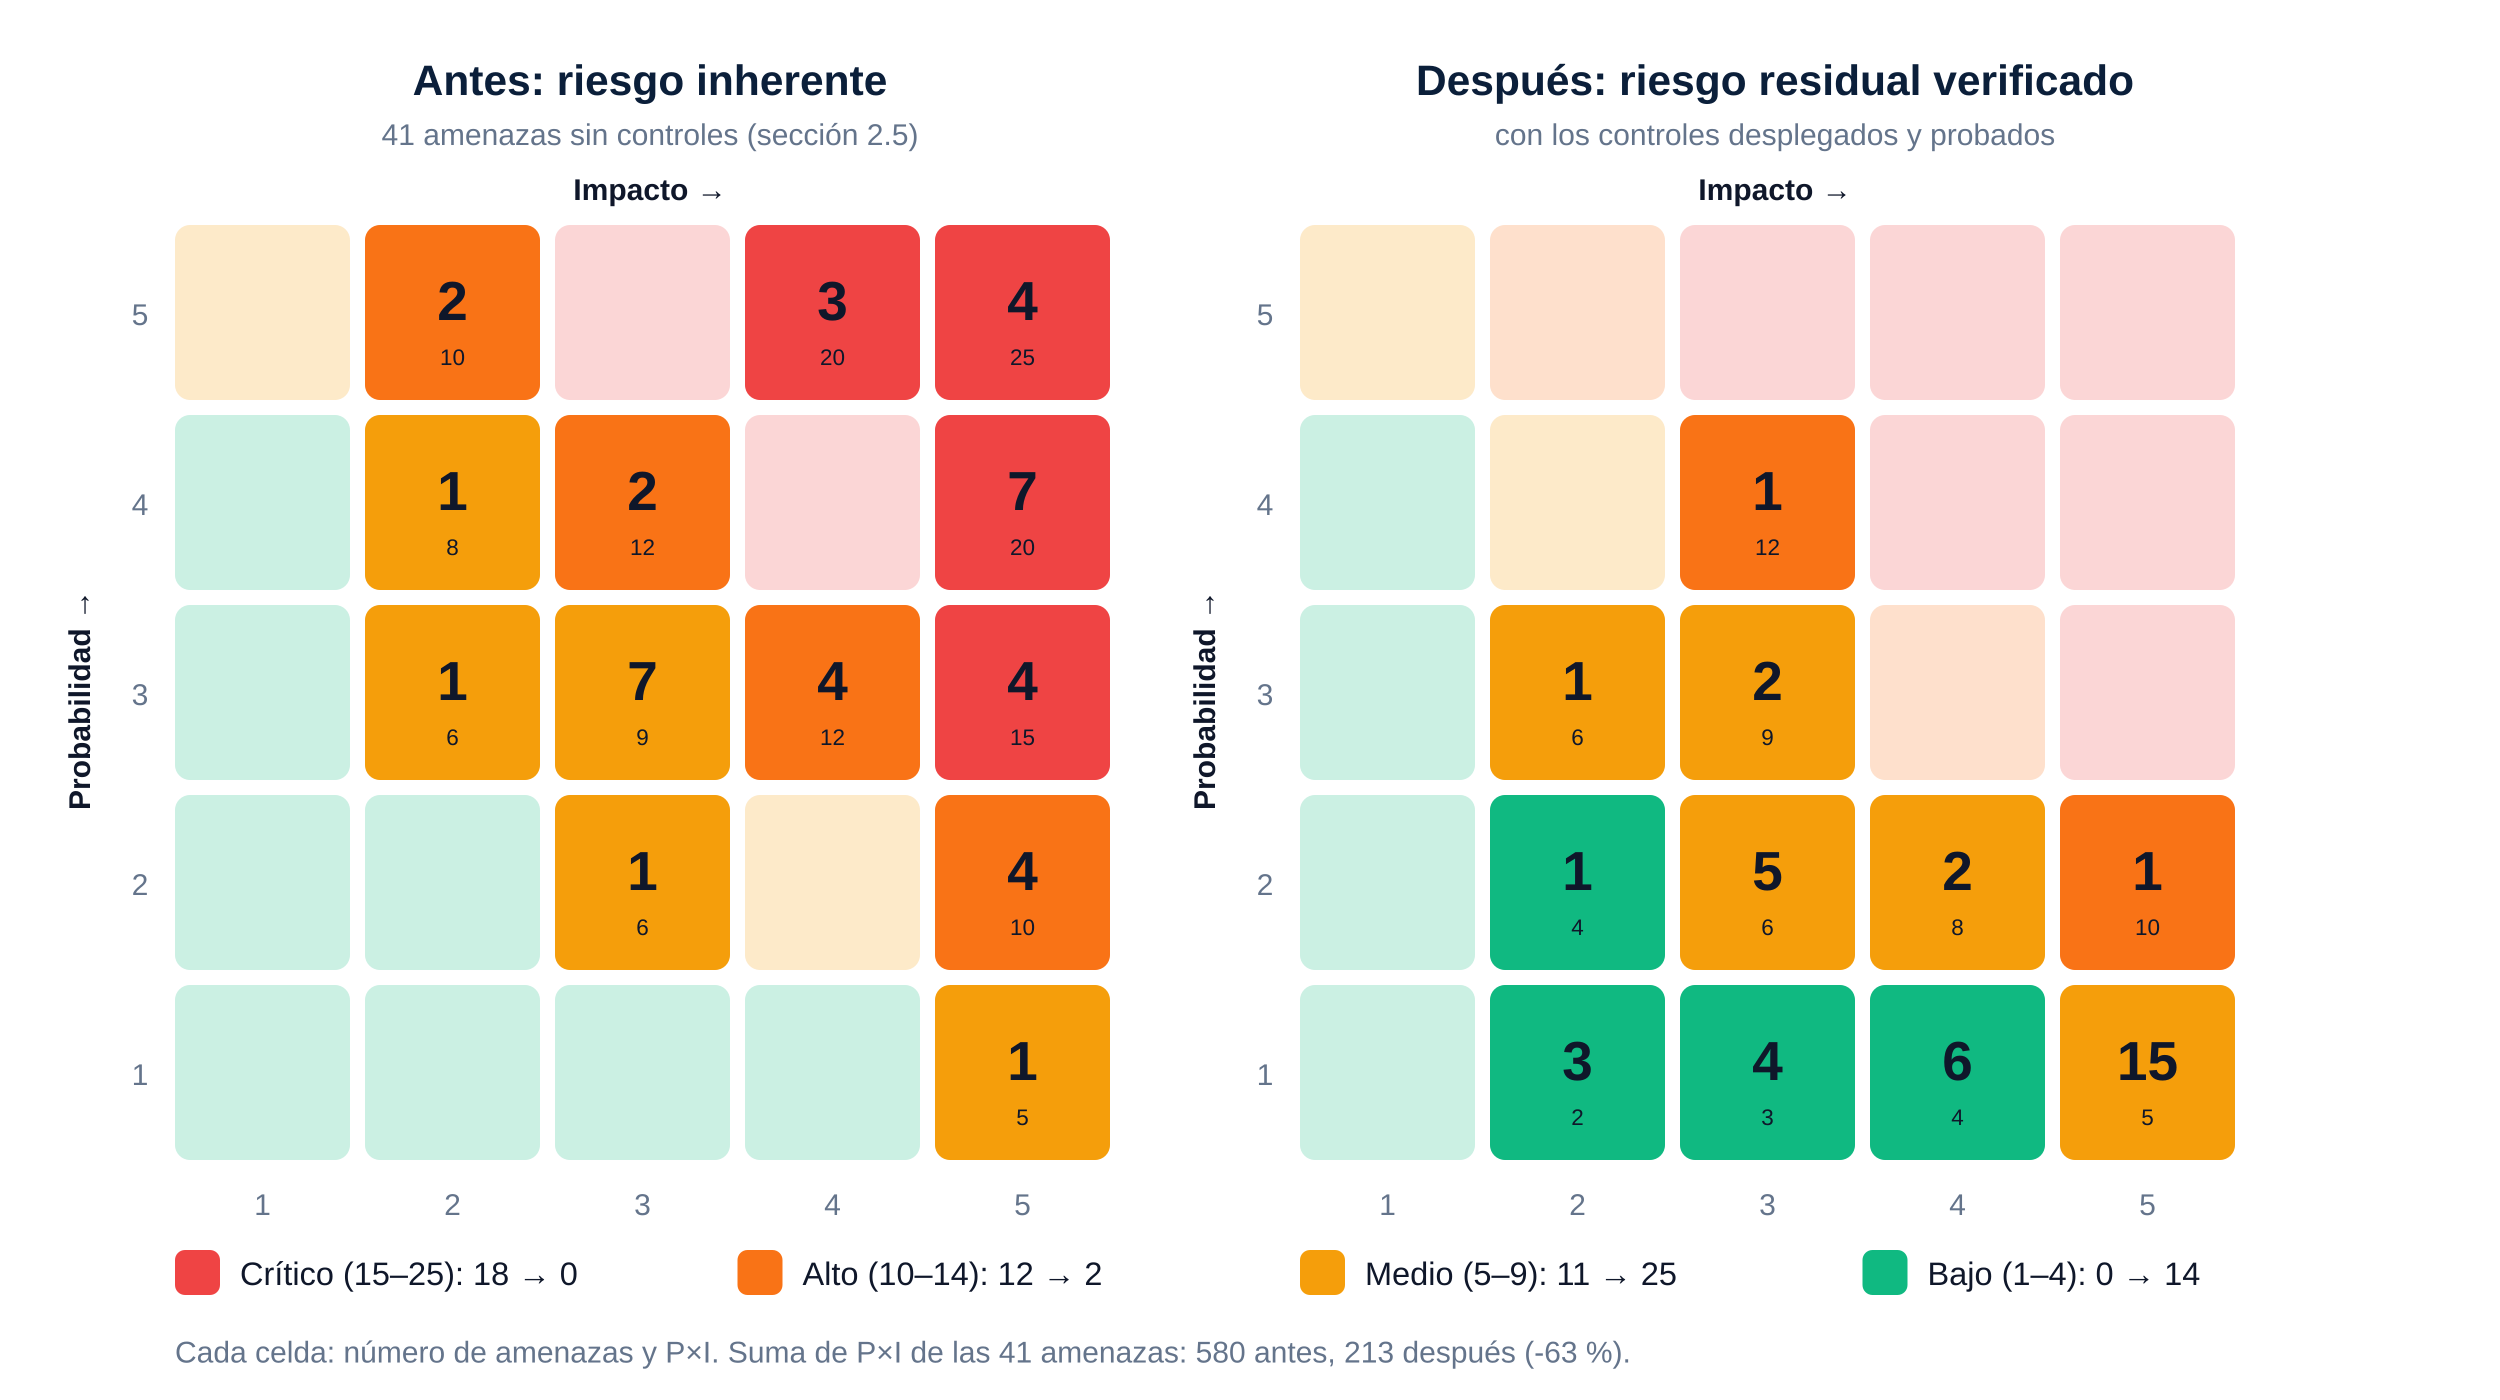
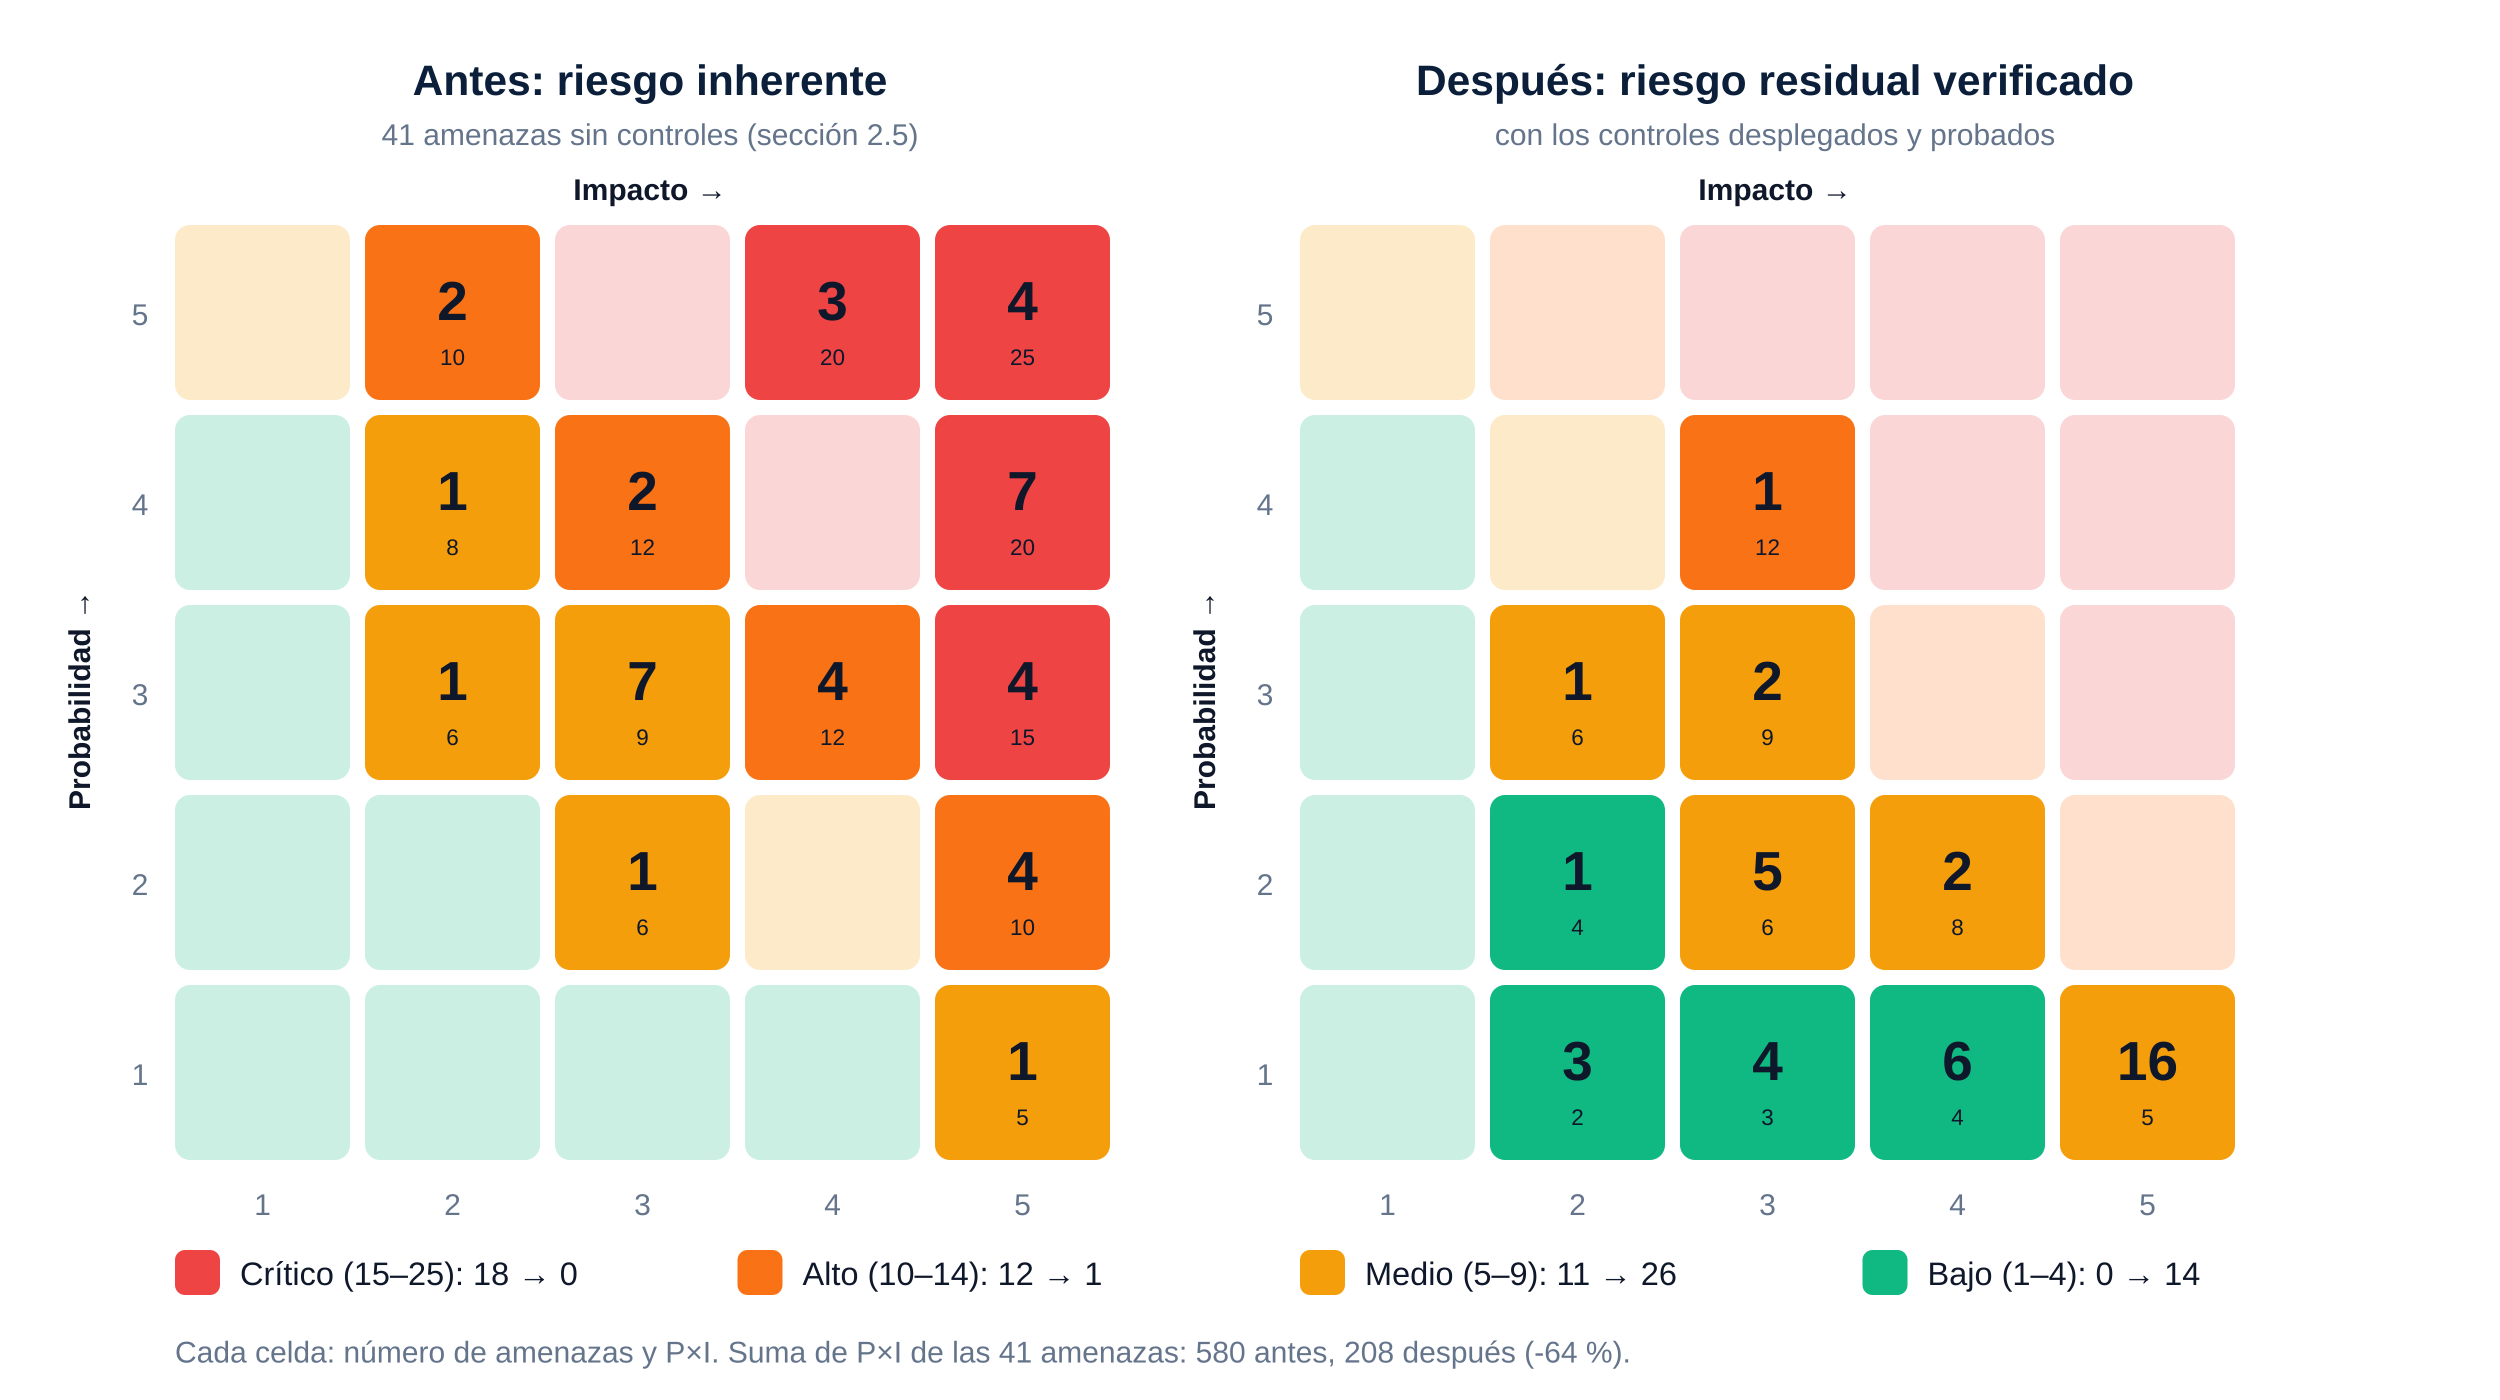
<svg xmlns="http://www.w3.org/2000/svg" width="1000" height="560" viewBox="0 0 1000 560">
  <rect width="1000" height="560" fill="#FFFFFF" />
  <text x="260" y="38" font-family="Arial,Helvetica,sans-serif" font-size="17" font-weight="700" fill="#0B1F3A" text-anchor="middle">Antes: riesgo inherente</text>
  <text x="260" y="58" font-family="Arial,Helvetica,sans-serif" font-size="12" fill="#64748B" text-anchor="middle">41 amenazas sin controles (sección 2.5)</text>
  <text x="260" y="80" font-family="Arial,Helvetica,sans-serif" font-size="12" font-weight="700" fill="#0F172A" text-anchor="middle">Impacto →</text>
  <text x="105" y="486" font-family="Arial,Helvetica,sans-serif" font-size="12" fill="#64748B" text-anchor="middle">1</text>
  <text x="181" y="486" font-family="Arial,Helvetica,sans-serif" font-size="12" fill="#64748B" text-anchor="middle">2</text>
  <text x="257" y="486" font-family="Arial,Helvetica,sans-serif" font-size="12" fill="#64748B" text-anchor="middle">3</text>
  <text x="333" y="486" font-family="Arial,Helvetica,sans-serif" font-size="12" fill="#64748B" text-anchor="middle">4</text>
  <text x="409" y="486" font-family="Arial,Helvetica,sans-serif" font-size="12" fill="#64748B" text-anchor="middle">5</text>
  <text x="56" y="130" font-family="Arial,Helvetica,sans-serif" font-size="12" fill="#64748B" text-anchor="middle">5</text>
  <rect x="70" y="90" width="70" height="70" rx="6" fill="#F59E0B" opacity="0.22" />
  <rect x="146" y="90" width="70" height="70" rx="6" fill="#F97316" opacity="1" />
  <text x="181" y="128" font-family="Arial,Helvetica,sans-serif" font-size="22" font-weight="700" fill="#0F172A" text-anchor="middle">2</text>
  <text x="181" y="146" font-family="Arial,Helvetica,sans-serif" font-size="9" fill="#0F172A" text-anchor="middle">10</text>
  <rect x="222" y="90" width="70" height="70" rx="6" fill="#EF4444" opacity="0.22" />
  <rect x="298" y="90" width="70" height="70" rx="6" fill="#EF4444" opacity="1" />
  <text x="333" y="128" font-family="Arial,Helvetica,sans-serif" font-size="22" font-weight="700" fill="#0F172A" text-anchor="middle">3</text>
  <text x="333" y="146" font-family="Arial,Helvetica,sans-serif" font-size="9" fill="#0F172A" text-anchor="middle">20</text>
  <rect x="374" y="90" width="70" height="70" rx="6" fill="#EF4444" opacity="1" />
  <text x="409" y="128" font-family="Arial,Helvetica,sans-serif" font-size="22" font-weight="700" fill="#0F172A" text-anchor="middle">4</text>
  <text x="409" y="146" font-family="Arial,Helvetica,sans-serif" font-size="9" fill="#0F172A" text-anchor="middle">25</text>
  <text x="56" y="206" font-family="Arial,Helvetica,sans-serif" font-size="12" fill="#64748B" text-anchor="middle">4</text>
  <rect x="70" y="166" width="70" height="70" rx="6" fill="#10B981" opacity="0.22" />
  <rect x="146" y="166" width="70" height="70" rx="6" fill="#F59E0B" opacity="1" />
  <text x="181" y="204" font-family="Arial,Helvetica,sans-serif" font-size="22" font-weight="700" fill="#0F172A" text-anchor="middle">1</text>
  <text x="181" y="222" font-family="Arial,Helvetica,sans-serif" font-size="9" fill="#0F172A" text-anchor="middle">8</text>
  <rect x="222" y="166" width="70" height="70" rx="6" fill="#F97316" opacity="1" />
  <text x="257" y="204" font-family="Arial,Helvetica,sans-serif" font-size="22" font-weight="700" fill="#0F172A" text-anchor="middle">2</text>
  <text x="257" y="222" font-family="Arial,Helvetica,sans-serif" font-size="9" fill="#0F172A" text-anchor="middle">12</text>
  <rect x="298" y="166" width="70" height="70" rx="6" fill="#EF4444" opacity="0.22" />
  <rect x="374" y="166" width="70" height="70" rx="6" fill="#EF4444" opacity="1" />
  <text x="409" y="204" font-family="Arial,Helvetica,sans-serif" font-size="22" font-weight="700" fill="#0F172A" text-anchor="middle">7</text>
  <text x="409" y="222" font-family="Arial,Helvetica,sans-serif" font-size="9" fill="#0F172A" text-anchor="middle">20</text>
  <text x="56" y="282" font-family="Arial,Helvetica,sans-serif" font-size="12" fill="#64748B" text-anchor="middle">3</text>
  <rect x="70" y="242" width="70" height="70" rx="6" fill="#10B981" opacity="0.22" />
  <rect x="146" y="242" width="70" height="70" rx="6" fill="#F59E0B" opacity="1" />
  <text x="181" y="280" font-family="Arial,Helvetica,sans-serif" font-size="22" font-weight="700" fill="#0F172A" text-anchor="middle">1</text>
  <text x="181" y="298" font-family="Arial,Helvetica,sans-serif" font-size="9" fill="#0F172A" text-anchor="middle">6</text>
  <rect x="222" y="242" width="70" height="70" rx="6" fill="#F59E0B" opacity="1" />
  <text x="257" y="280" font-family="Arial,Helvetica,sans-serif" font-size="22" font-weight="700" fill="#0F172A" text-anchor="middle">7</text>
  <text x="257" y="298" font-family="Arial,Helvetica,sans-serif" font-size="9" fill="#0F172A" text-anchor="middle">9</text>
  <rect x="298" y="242" width="70" height="70" rx="6" fill="#F97316" opacity="1" />
  <text x="333" y="280" font-family="Arial,Helvetica,sans-serif" font-size="22" font-weight="700" fill="#0F172A" text-anchor="middle">4</text>
  <text x="333" y="298" font-family="Arial,Helvetica,sans-serif" font-size="9" fill="#0F172A" text-anchor="middle">12</text>
  <rect x="374" y="242" width="70" height="70" rx="6" fill="#EF4444" opacity="1" />
  <text x="409" y="280" font-family="Arial,Helvetica,sans-serif" font-size="22" font-weight="700" fill="#0F172A" text-anchor="middle">4</text>
  <text x="409" y="298" font-family="Arial,Helvetica,sans-serif" font-size="9" fill="#0F172A" text-anchor="middle">15</text>
  <text x="56" y="358" font-family="Arial,Helvetica,sans-serif" font-size="12" fill="#64748B" text-anchor="middle">2</text>
  <rect x="70" y="318" width="70" height="70" rx="6" fill="#10B981" opacity="0.22" />
  <rect x="146" y="318" width="70" height="70" rx="6" fill="#10B981" opacity="0.22" />
  <rect x="222" y="318" width="70" height="70" rx="6" fill="#F59E0B" opacity="1" />
  <text x="257" y="356" font-family="Arial,Helvetica,sans-serif" font-size="22" font-weight="700" fill="#0F172A" text-anchor="middle">1</text>
  <text x="257" y="374" font-family="Arial,Helvetica,sans-serif" font-size="9" fill="#0F172A" text-anchor="middle">6</text>
  <rect x="298" y="318" width="70" height="70" rx="6" fill="#F59E0B" opacity="0.22" />
  <rect x="374" y="318" width="70" height="70" rx="6" fill="#F97316" opacity="1" />
  <text x="409" y="356" font-family="Arial,Helvetica,sans-serif" font-size="22" font-weight="700" fill="#0F172A" text-anchor="middle">4</text>
  <text x="409" y="374" font-family="Arial,Helvetica,sans-serif" font-size="9" fill="#0F172A" text-anchor="middle">10</text>
  <text x="56" y="434" font-family="Arial,Helvetica,sans-serif" font-size="12" fill="#64748B" text-anchor="middle">1</text>
  <rect x="70" y="394" width="70" height="70" rx="6" fill="#10B981" opacity="0.22" />
  <rect x="146" y="394" width="70" height="70" rx="6" fill="#10B981" opacity="0.22" />
  <rect x="222" y="394" width="70" height="70" rx="6" fill="#10B981" opacity="0.22" />
  <rect x="298" y="394" width="70" height="70" rx="6" fill="#10B981" opacity="0.22" />
  <rect x="374" y="394" width="70" height="70" rx="6" fill="#F59E0B" opacity="1" />
  <text x="409" y="432" font-family="Arial,Helvetica,sans-serif" font-size="22" font-weight="700" fill="#0F172A" text-anchor="middle">1</text>
  <text x="409" y="450" font-family="Arial,Helvetica,sans-serif" font-size="9" fill="#0F172A" text-anchor="middle">5</text>
  <text x="36" y="280" font-family="Arial,Helvetica,sans-serif" font-size="12" font-weight="700" fill="#0F172A" text-anchor="middle" transform="rotate(-90 36 280)">Probabilidad →</text>
  <text x="710" y="38" font-family="Arial,Helvetica,sans-serif" font-size="17" font-weight="700" fill="#0B1F3A" text-anchor="middle">Después: riesgo residual verificado</text>
  <text x="710" y="58" font-family="Arial,Helvetica,sans-serif" font-size="12" fill="#64748B" text-anchor="middle">con los controles desplegados y probados</text>
  <text x="710" y="80" font-family="Arial,Helvetica,sans-serif" font-size="12" font-weight="700" fill="#0F172A" text-anchor="middle">Impacto →</text>
  <text x="555" y="486" font-family="Arial,Helvetica,sans-serif" font-size="12" fill="#64748B" text-anchor="middle">1</text>
  <text x="631" y="486" font-family="Arial,Helvetica,sans-serif" font-size="12" fill="#64748B" text-anchor="middle">2</text>
  <text x="707" y="486" font-family="Arial,Helvetica,sans-serif" font-size="12" fill="#64748B" text-anchor="middle">3</text>
  <text x="783" y="486" font-family="Arial,Helvetica,sans-serif" font-size="12" fill="#64748B" text-anchor="middle">4</text>
  <text x="859" y="486" font-family="Arial,Helvetica,sans-serif" font-size="12" fill="#64748B" text-anchor="middle">5</text>
  <text x="506" y="130" font-family="Arial,Helvetica,sans-serif" font-size="12" fill="#64748B" text-anchor="middle">5</text>
  <rect x="520" y="90" width="70" height="70" rx="6" fill="#F59E0B" opacity="0.22" />
  <rect x="596" y="90" width="70" height="70" rx="6" fill="#F97316" opacity="0.22" />
  <rect x="672" y="90" width="70" height="70" rx="6" fill="#EF4444" opacity="0.22" />
  <rect x="748" y="90" width="70" height="70" rx="6" fill="#EF4444" opacity="0.22" />
  <rect x="824" y="90" width="70" height="70" rx="6" fill="#EF4444" opacity="0.22" />
  <text x="506" y="206" font-family="Arial,Helvetica,sans-serif" font-size="12" fill="#64748B" text-anchor="middle">4</text>
  <rect x="520" y="166" width="70" height="70" rx="6" fill="#10B981" opacity="0.22" />
  <rect x="596" y="166" width="70" height="70" rx="6" fill="#F59E0B" opacity="0.22" />
  <rect x="672" y="166" width="70" height="70" rx="6" fill="#F97316" opacity="1" />
  <text x="707" y="204" font-family="Arial,Helvetica,sans-serif" font-size="22" font-weight="700" fill="#0F172A" text-anchor="middle">1</text>
  <text x="707" y="222" font-family="Arial,Helvetica,sans-serif" font-size="9" fill="#0F172A" text-anchor="middle">12</text>
  <rect x="748" y="166" width="70" height="70" rx="6" fill="#EF4444" opacity="0.22" />
  <rect x="824" y="166" width="70" height="70" rx="6" fill="#EF4444" opacity="0.22" />
  <text x="506" y="282" font-family="Arial,Helvetica,sans-serif" font-size="12" fill="#64748B" text-anchor="middle">3</text>
  <rect x="520" y="242" width="70" height="70" rx="6" fill="#10B981" opacity="0.22" />
  <rect x="596" y="242" width="70" height="70" rx="6" fill="#F59E0B" opacity="1" />
  <text x="631" y="280" font-family="Arial,Helvetica,sans-serif" font-size="22" font-weight="700" fill="#0F172A" text-anchor="middle">1</text>
  <text x="631" y="298" font-family="Arial,Helvetica,sans-serif" font-size="9" fill="#0F172A" text-anchor="middle">6</text>
  <rect x="672" y="242" width="70" height="70" rx="6" fill="#F59E0B" opacity="1" />
  <text x="707" y="280" font-family="Arial,Helvetica,sans-serif" font-size="22" font-weight="700" fill="#0F172A" text-anchor="middle">2</text>
  <text x="707" y="298" font-family="Arial,Helvetica,sans-serif" font-size="9" fill="#0F172A" text-anchor="middle">9</text>
  <rect x="748" y="242" width="70" height="70" rx="6" fill="#F97316" opacity="0.22" />
  <rect x="824" y="242" width="70" height="70" rx="6" fill="#EF4444" opacity="0.22" />
  <text x="506" y="358" font-family="Arial,Helvetica,sans-serif" font-size="12" fill="#64748B" text-anchor="middle">2</text>
  <rect x="520" y="318" width="70" height="70" rx="6" fill="#10B981" opacity="0.22" />
  <rect x="596" y="318" width="70" height="70" rx="6" fill="#10B981" opacity="1" />
  <text x="631" y="356" font-family="Arial,Helvetica,sans-serif" font-size="22" font-weight="700" fill="#0F172A" text-anchor="middle">1</text>
  <text x="631" y="374" font-family="Arial,Helvetica,sans-serif" font-size="9" fill="#0F172A" text-anchor="middle">4</text>
  <rect x="672" y="318" width="70" height="70" rx="6" fill="#F59E0B" opacity="1" />
  <text x="707" y="356" font-family="Arial,Helvetica,sans-serif" font-size="22" font-weight="700" fill="#0F172A" text-anchor="middle">5</text>
  <text x="707" y="374" font-family="Arial,Helvetica,sans-serif" font-size="9" fill="#0F172A" text-anchor="middle">6</text>
  <rect x="748" y="318" width="70" height="70" rx="6" fill="#F59E0B" opacity="1" />
  <text x="783" y="356" font-family="Arial,Helvetica,sans-serif" font-size="22" font-weight="700" fill="#0F172A" text-anchor="middle">2</text>
  <text x="783" y="374" font-family="Arial,Helvetica,sans-serif" font-size="9" fill="#0F172A" text-anchor="middle">8</text>
-   <rect x="824" y="318" width="70" height="70" rx="6" fill="#F97316" opacity="1" />
-   <text x="859" y="356" font-family="Arial,Helvetica,sans-serif" font-size="22" font-weight="700" fill="#0F172A" text-anchor="middle">1</text>
-   <text x="859" y="374" font-family="Arial,Helvetica,sans-serif" font-size="9" fill="#0F172A" text-anchor="middle">10</text>
+   <rect x="824" y="318" width="70" height="70" rx="6" fill="#F97316" opacity="0.22" />
  <text x="506" y="434" font-family="Arial,Helvetica,sans-serif" font-size="12" fill="#64748B" text-anchor="middle">1</text>
  <rect x="520" y="394" width="70" height="70" rx="6" fill="#10B981" opacity="0.22" />
  <rect x="596" y="394" width="70" height="70" rx="6" fill="#10B981" opacity="1" />
  <text x="631" y="432" font-family="Arial,Helvetica,sans-serif" font-size="22" font-weight="700" fill="#0F172A" text-anchor="middle">3</text>
  <text x="631" y="450" font-family="Arial,Helvetica,sans-serif" font-size="9" fill="#0F172A" text-anchor="middle">2</text>
  <rect x="672" y="394" width="70" height="70" rx="6" fill="#10B981" opacity="1" />
  <text x="707" y="432" font-family="Arial,Helvetica,sans-serif" font-size="22" font-weight="700" fill="#0F172A" text-anchor="middle">4</text>
  <text x="707" y="450" font-family="Arial,Helvetica,sans-serif" font-size="9" fill="#0F172A" text-anchor="middle">3</text>
  <rect x="748" y="394" width="70" height="70" rx="6" fill="#10B981" opacity="1" />
  <text x="783" y="432" font-family="Arial,Helvetica,sans-serif" font-size="22" font-weight="700" fill="#0F172A" text-anchor="middle">6</text>
  <text x="783" y="450" font-family="Arial,Helvetica,sans-serif" font-size="9" fill="#0F172A" text-anchor="middle">4</text>
  <rect x="824" y="394" width="70" height="70" rx="6" fill="#F59E0B" opacity="1" />
-   <text x="859" y="432" font-family="Arial,Helvetica,sans-serif" font-size="22" font-weight="700" fill="#0F172A" text-anchor="middle">15</text>
+   <text x="859" y="432" font-family="Arial,Helvetica,sans-serif" font-size="22" font-weight="700" fill="#0F172A" text-anchor="middle">16</text>
  <text x="859" y="450" font-family="Arial,Helvetica,sans-serif" font-size="9" fill="#0F172A" text-anchor="middle">5</text>
  <text x="486" y="280" font-family="Arial,Helvetica,sans-serif" font-size="12" font-weight="700" fill="#0F172A" text-anchor="middle" transform="rotate(-90 486 280)">Probabilidad →</text>
  <rect x="70" y="500" width="18" height="18" rx="4" fill="#EF4444" />
  <text x="96" y="514" font-family="Arial,Helvetica,sans-serif" font-size="13" fill="#0F172A">Crítico (15–25): 18 → 0</text>
  <rect x="295" y="500" width="18" height="18" rx="4" fill="#F97316" />
-   <text x="321" y="514" font-family="Arial,Helvetica,sans-serif" font-size="13" fill="#0F172A">Alto (10–14): 12 → 2</text>
+   <text x="321" y="514" font-family="Arial,Helvetica,sans-serif" font-size="13" fill="#0F172A">Alto (10–14): 12 → 1</text>
  <rect x="520" y="500" width="18" height="18" rx="4" fill="#F59E0B" />
-   <text x="546" y="514" font-family="Arial,Helvetica,sans-serif" font-size="13" fill="#0F172A">Medio (5–9): 11 → 25</text>
+   <text x="546" y="514" font-family="Arial,Helvetica,sans-serif" font-size="13" fill="#0F172A">Medio (5–9): 11 → 26</text>
  <rect x="745" y="500" width="18" height="18" rx="4" fill="#10B981" />
  <text x="771" y="514" font-family="Arial,Helvetica,sans-serif" font-size="13" fill="#0F172A">Bajo (1–4): 0 → 14</text>
-   <text x="70" y="545" font-family="Arial,Helvetica,sans-serif" font-size="12" fill="#64748B">Cada celda: número de amenazas y P×I. Suma de P×I de las 41 amenazas: 580 antes, 213 después (-63 %).</text>
+   <text x="70" y="545" font-family="Arial,Helvetica,sans-serif" font-size="12" fill="#64748B">Cada celda: número de amenazas y P×I. Suma de P×I de las 41 amenazas: 580 antes, 208 después (-64 %).</text>
</svg>
